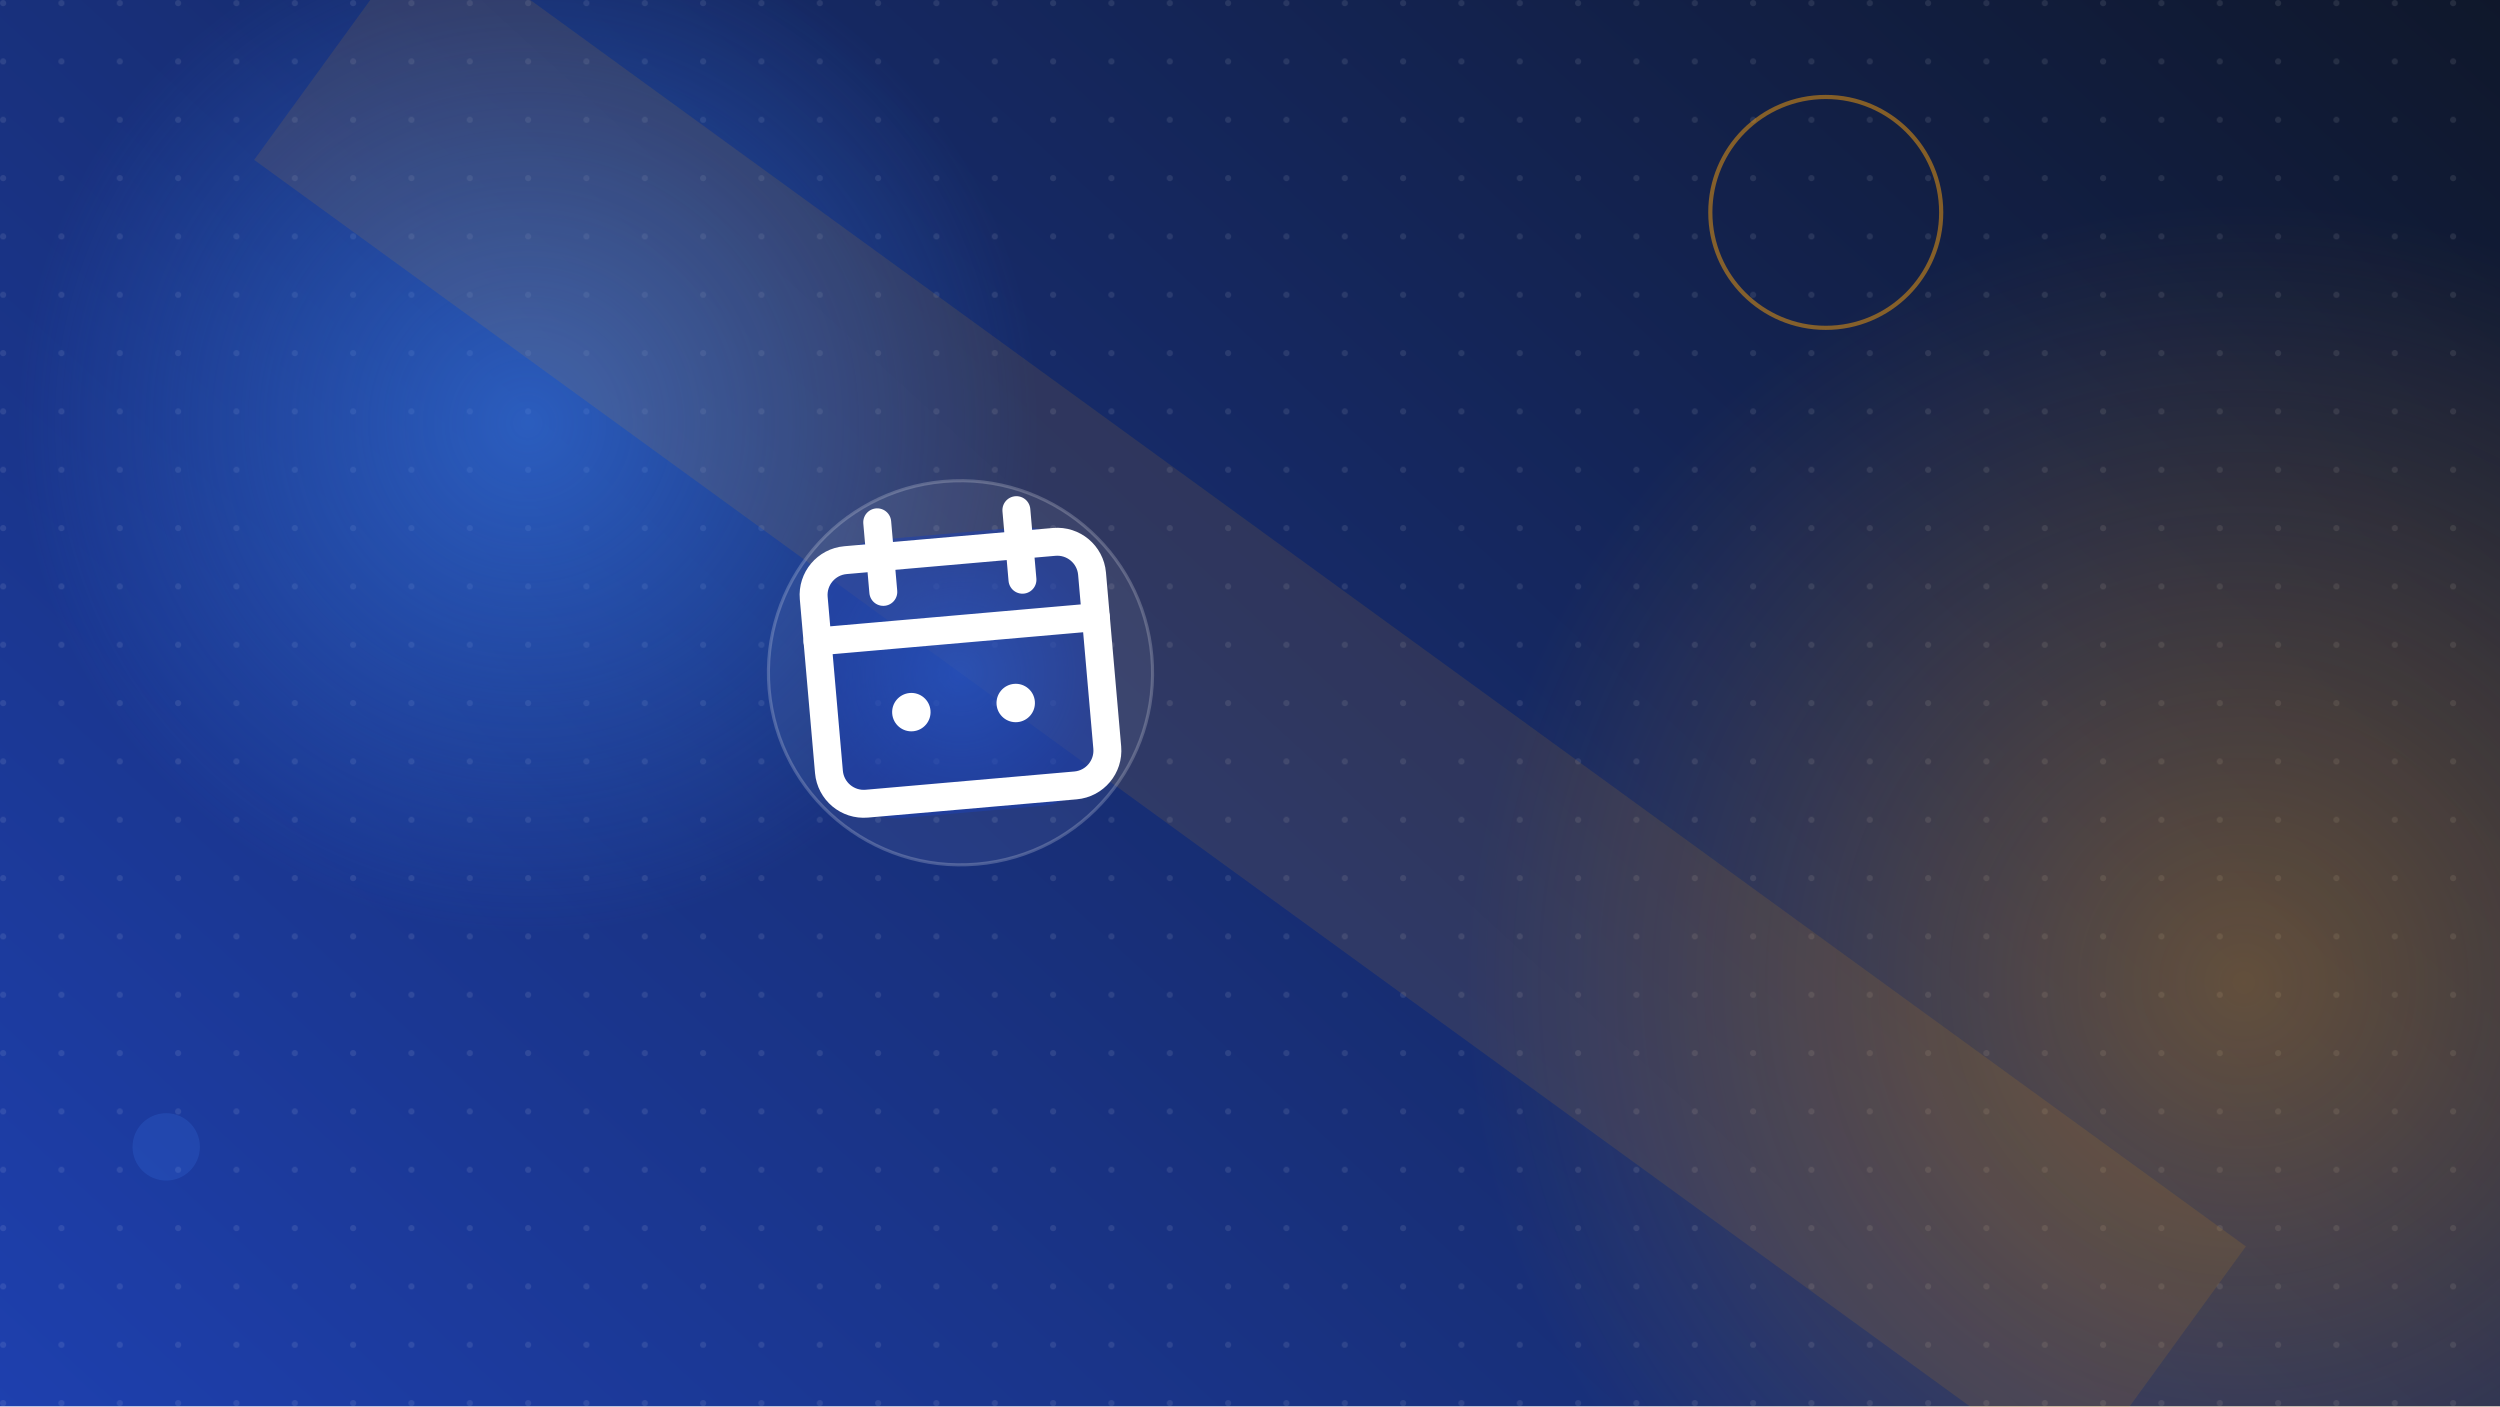
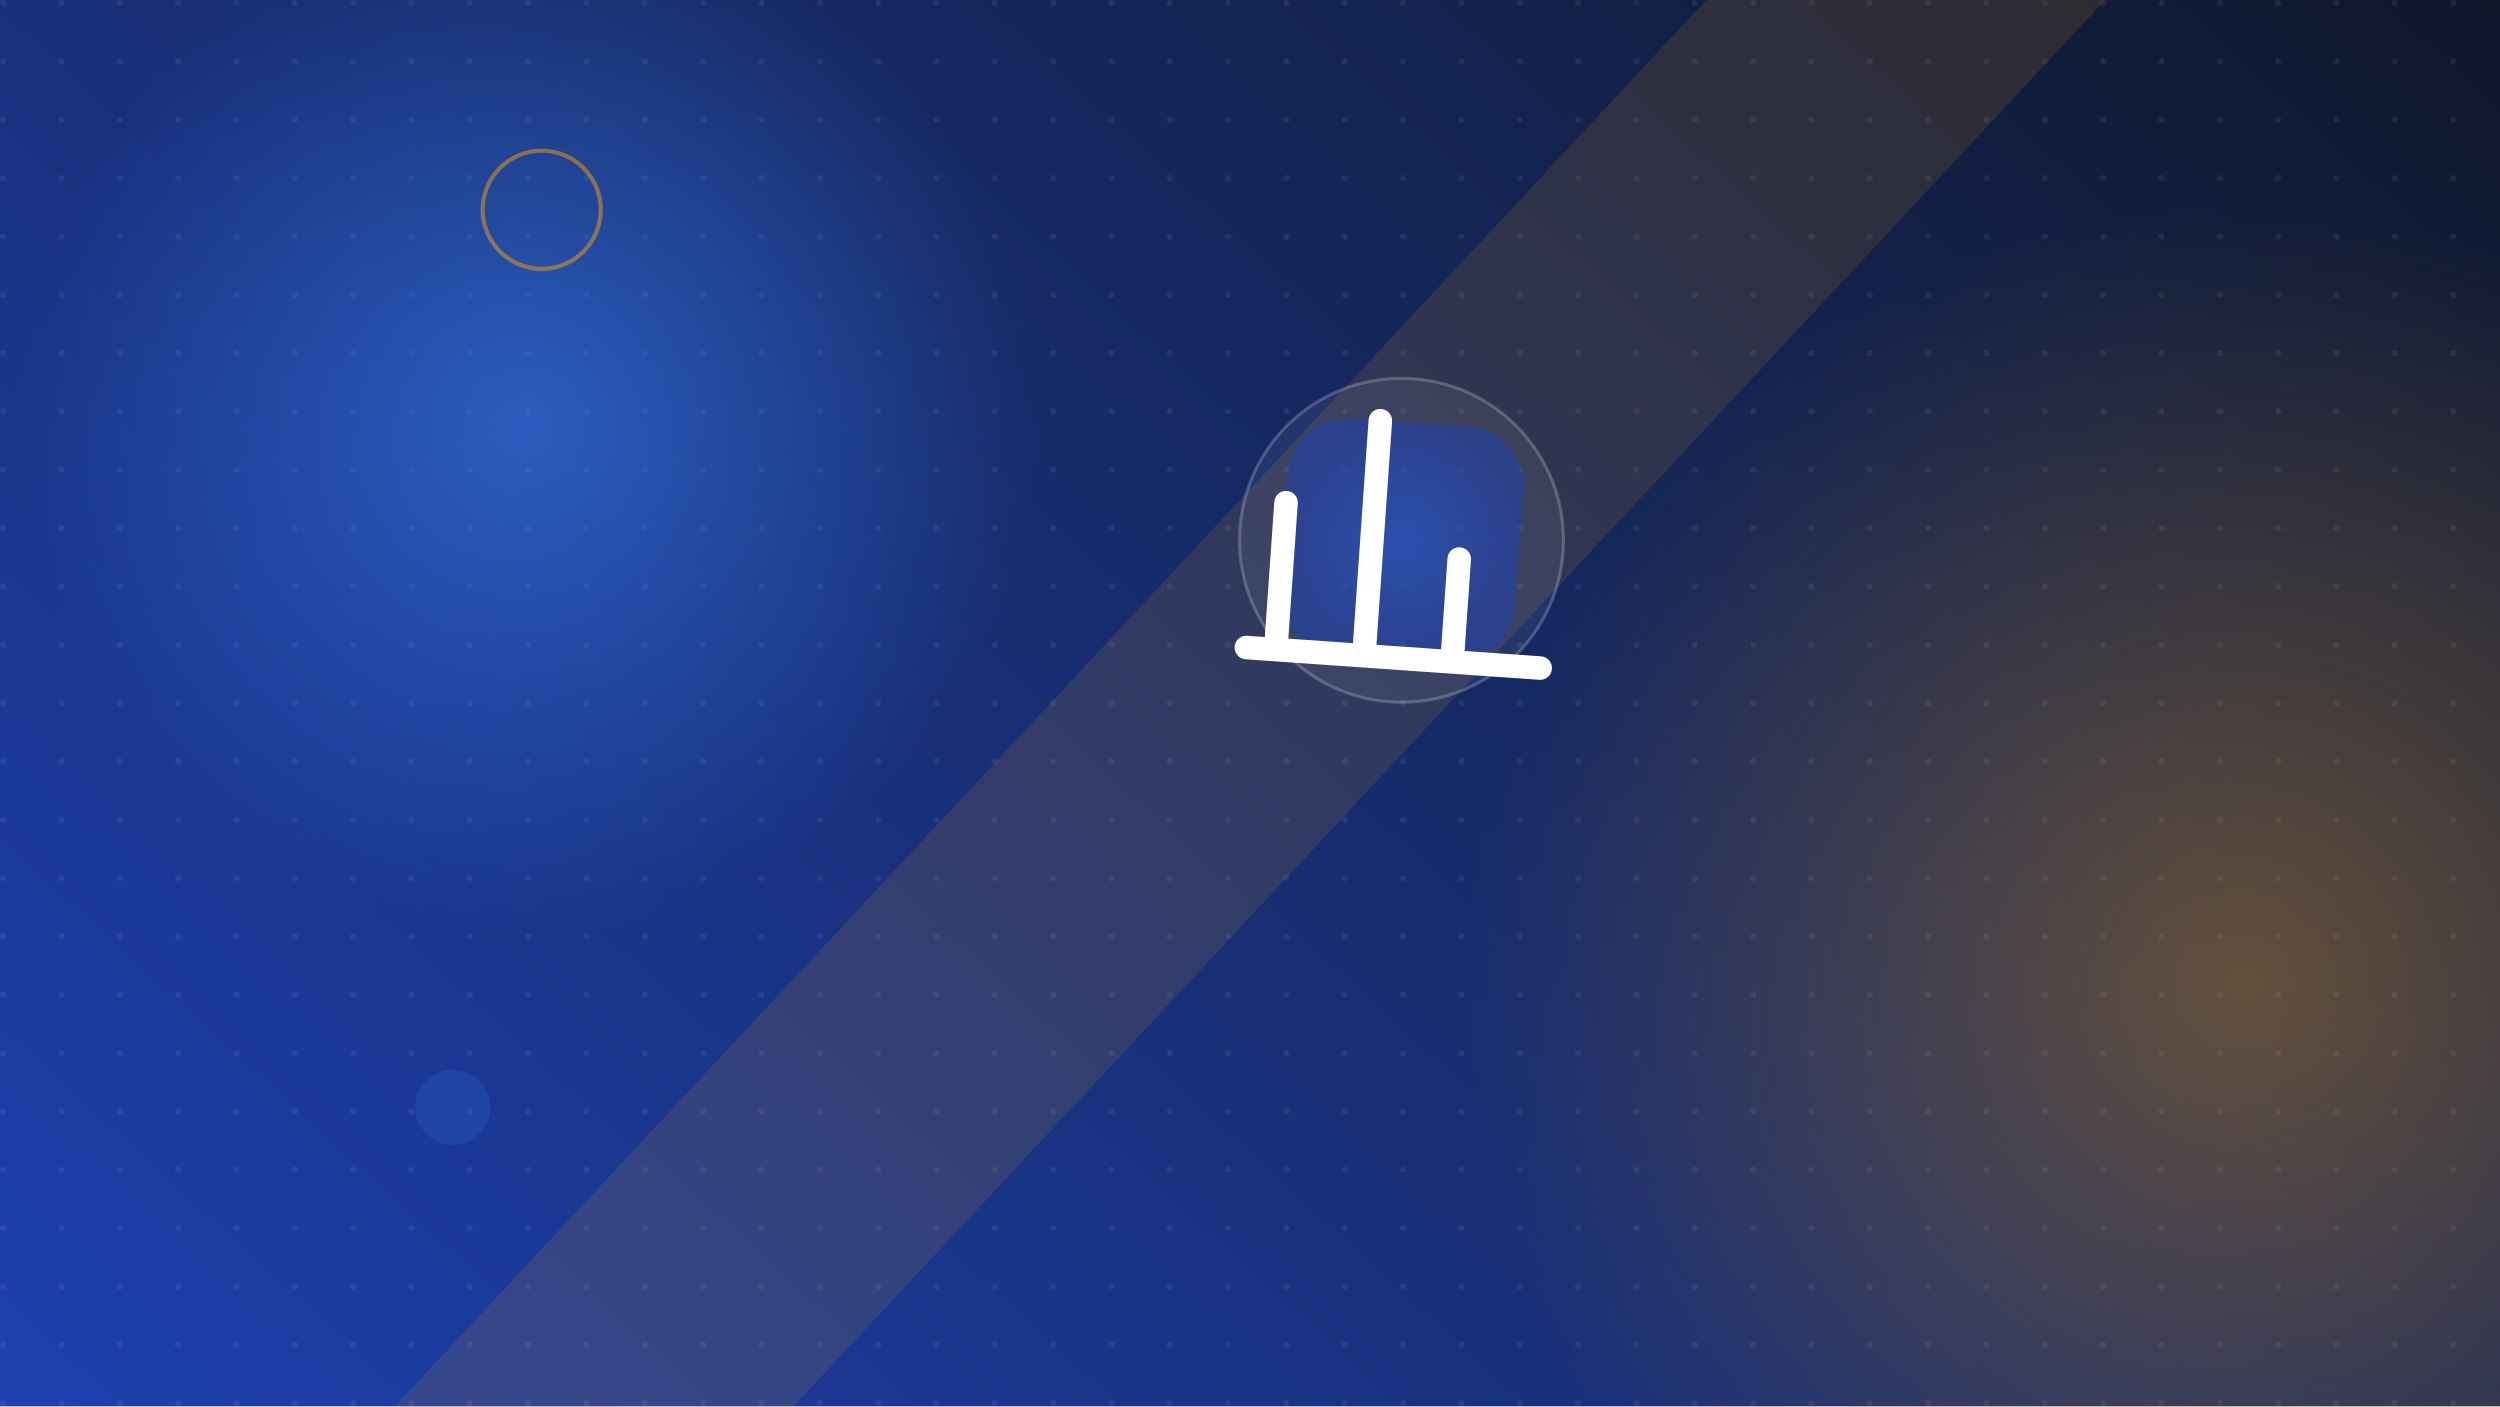
<svg xmlns="http://www.w3.org/2000/svg" viewBox="0 0 1200 675" width="1200" height="675">
  <defs>
    <linearGradient id="bg-mindrevirkso" x1="0%" y1="0%" x2="100%" y2="100%" gradientTransform="rotate(103 0.5 0.5)">
      <stop offset="0%" stop-color="#0f172a" />
      <stop offset="100%" stop-color="#1e40af" />
    </linearGradient>
    <radialGradient id="glow1-mindrevirkso" cx="50%" cy="50%" r="50%">
      <stop offset="0%" stop-color="#3b82f6" stop-opacity="0.55" />
      <stop offset="100%" stop-color="#3b82f6" stop-opacity="0" />
    </radialGradient>
    <radialGradient id="glow2-mindrevirkso" cx="50%" cy="50%" r="50%">
      <stop offset="0%" stop-color="#f59e0b" stop-opacity="0.35" />
      <stop offset="100%" stop-color="#f59e0b" stop-opacity="0" />
    </radialGradient>
    <pattern id="dots-mindrevirkso" width="28" height="28" patternUnits="userSpaceOnUse">
-       <circle cx="1.5" cy="1.5" r="1.5" fill="white" opacity="0.09" />
+       <circle cx="1.5" cy="1.5" r="1.5" fill="white" opacity="0.07" />
    </pattern>
  </defs>
  <rect width="1200" height="675" fill="url(#bg-mindrevirkso)" />
  <rect width="1200" height="675" fill="url(#dots-mindrevirkso)" />
  <circle cx="253.285" cy="203.268" r="244.416" fill="url(#glow1-mindrevirkso)" />
  <circle cx="1077.6" cy="472.053" r="376.264" fill="url(#glow2-mindrevirkso)" />
-   <line x1="600" y1="-202.5" x2="600" y2="877.5" stroke="#f59e0b" stroke-width="140" opacity="0.11" transform="rotate(126 600 337.5)" />
-   <circle cx="876.363" cy="101.953" r="55.408" fill="none" stroke="#f59e0b" stroke-width="2" opacity="0.5" />
-   <circle cx="79.781" cy="550.498" r="16.159" fill="#3b82f6" opacity="0.18" />
-   <g transform="translate(461.0363 322.9346) rotate(-5)">
-     <circle r="92.193" fill="white" opacity="0.06" />
-     <circle r="92.193" fill="none" stroke="white" stroke-opacity="0.21" stroke-width="1.5" />
-     <rect x="-67.05" y="-67.05" width="134.099" height="134.099" rx="33.525" fill="url(#glow1-mindrevirkso)" opacity="0.9" />
-     <rect x="-67.05" y="-67.05" width="134.099" height="134.099" rx="33.525" fill="#1e40af" opacity="0.55" />
-     <g transform="scale(8.3812) translate(-12 -12)">
-       <rect x="4" y="5" width="16" height="14" rx="2" fill="none" stroke="white" stroke-width="1.6" />
-       <path d="M4 9.5h16M8 3v4M16 3v4" stroke="white" stroke-width="1.6" stroke-linecap="round" />
-       <circle cx="9" cy="14" r="1.1" fill="white" />
-       <circle cx="15" cy="14" r="1.1" fill="white" />
+   <line x1="600" y1="-202.5" x2="600" y2="877.5" stroke="#f59e0b" stroke-width="140" opacity="0.12" transform="rotate(43 600 337.5)" />
+   <circle cx="260.02" cy="100.682" r="28.346" fill="none" stroke="#f59e0b" stroke-width="2" opacity="0.5" />
+   <circle cx="217.312" cy="531.502" r="18" fill="#3b82f6" opacity="0.18" />
+   <g transform="translate(672.7142 259.3329) rotate(4)">
+     <circle r="77.749" fill="white" opacity="0.06" />
+     <circle r="77.749" fill="none" stroke="white" stroke-opacity="0.21" stroke-width="1.5" />
+     <rect x="-56.545" y="-56.545" width="113.09" height="113.09" rx="28.272" fill="url(#glow1-mindrevirkso)" opacity="0.9" />
+     <rect x="-56.545" y="-56.545" width="113.09" height="113.09" rx="28.272" fill="#1e40af" opacity="0.55" />
+     <g transform="scale(7.068108) translate(-12 -12)">
+       <path d="M4 20V10M10 20V4M16 20v-7M22 20H2" stroke="white" stroke-width="1.6" stroke-linecap="round" stroke-linejoin="round" />
    </g>
  </g>
</svg>
